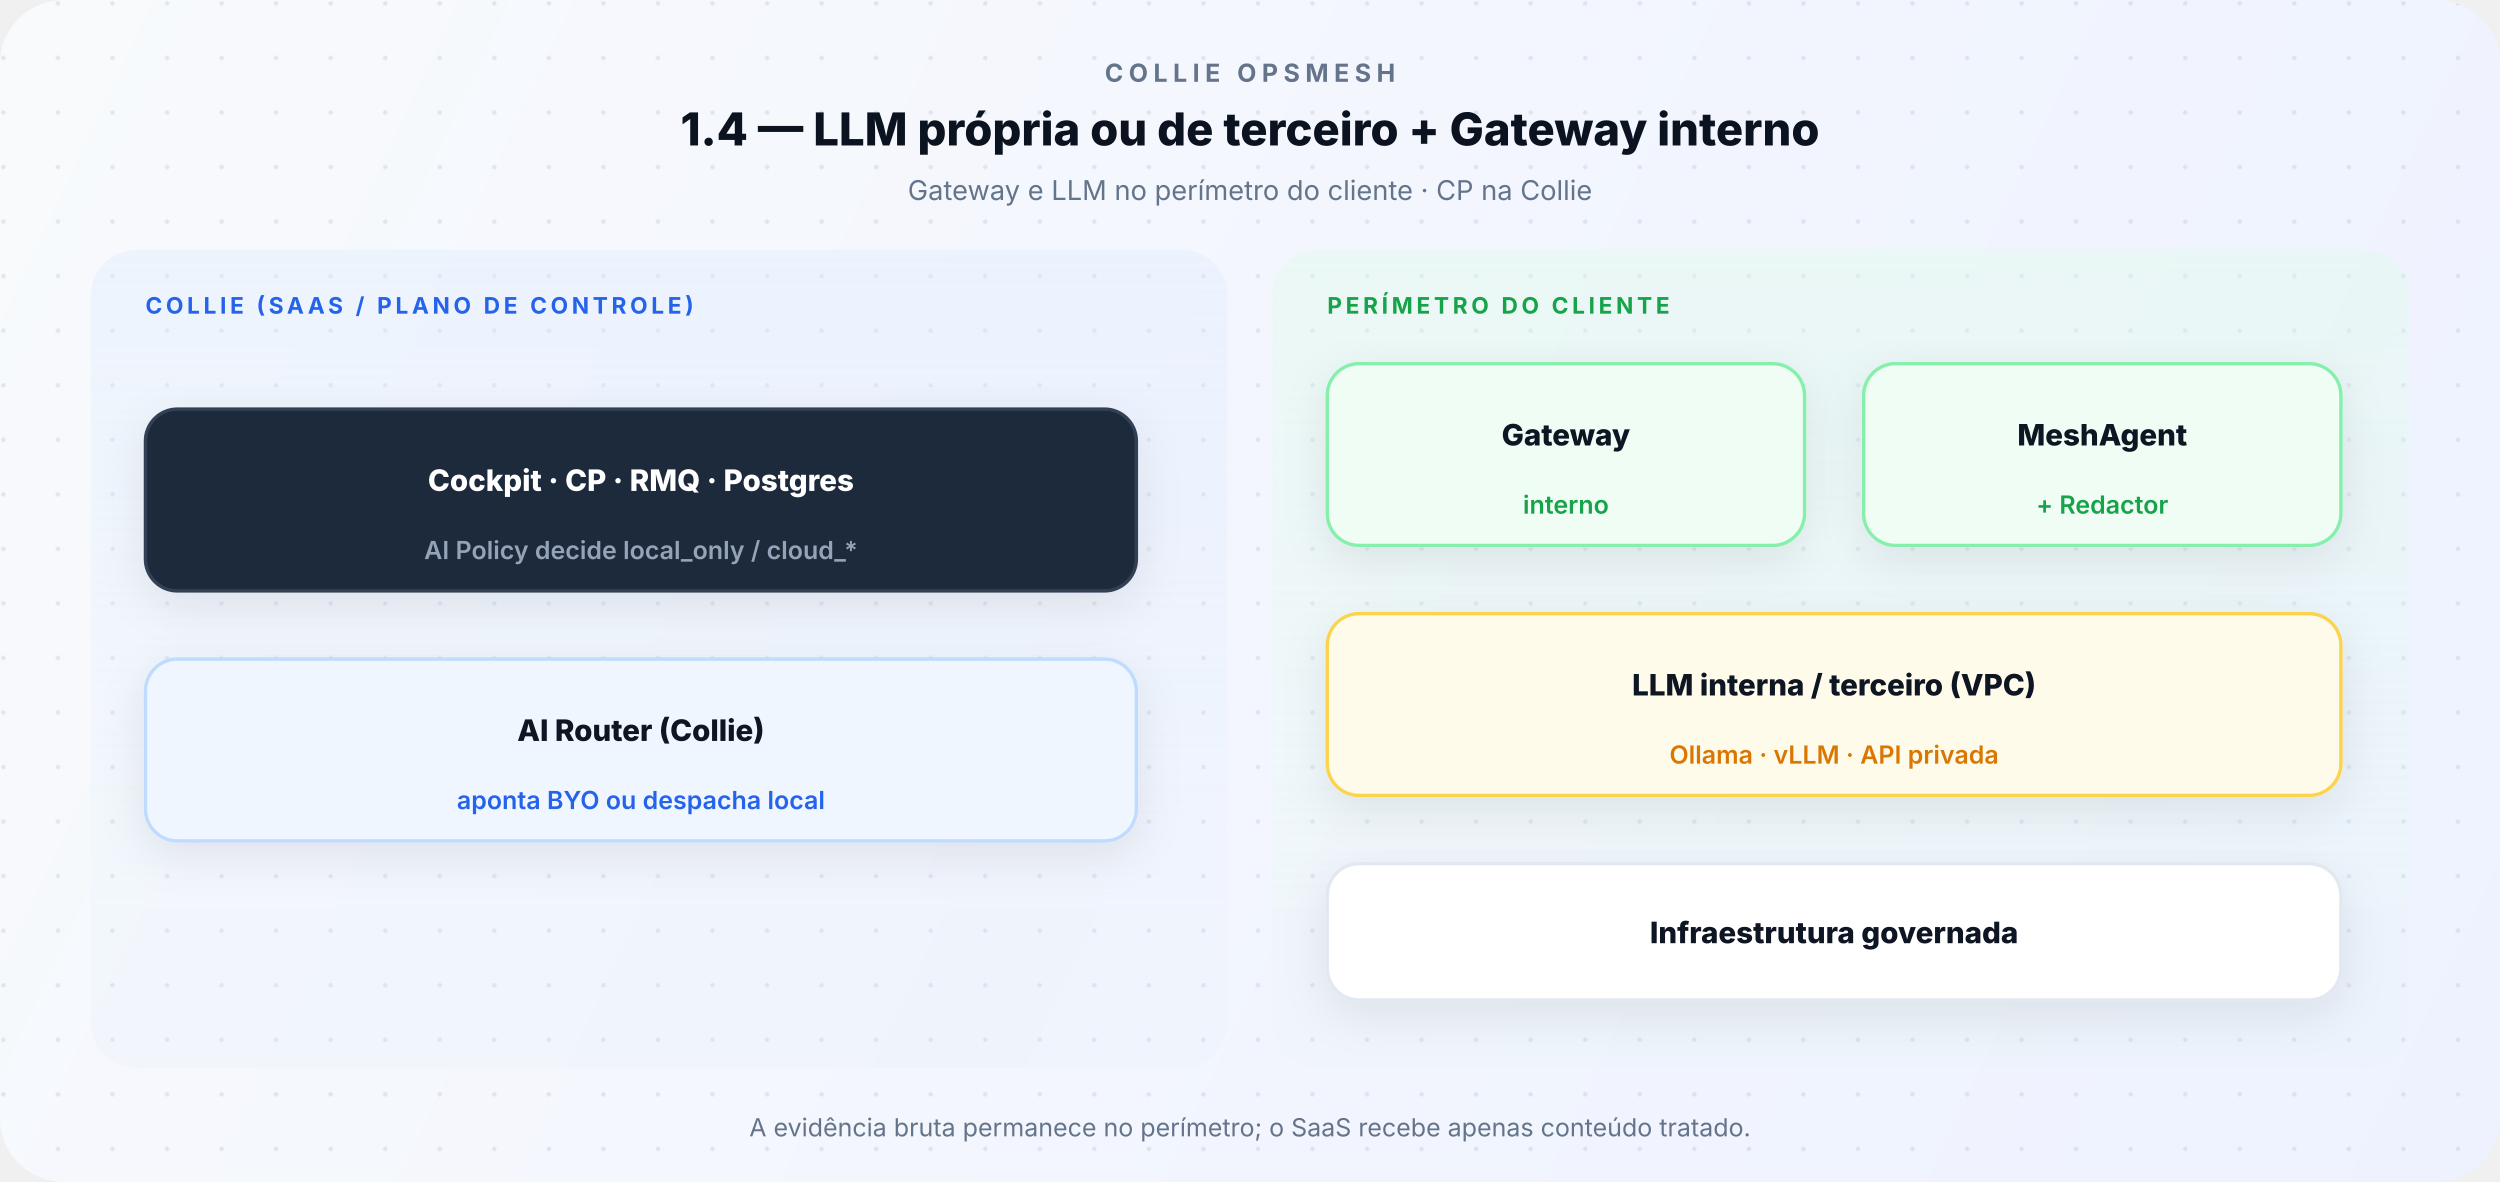
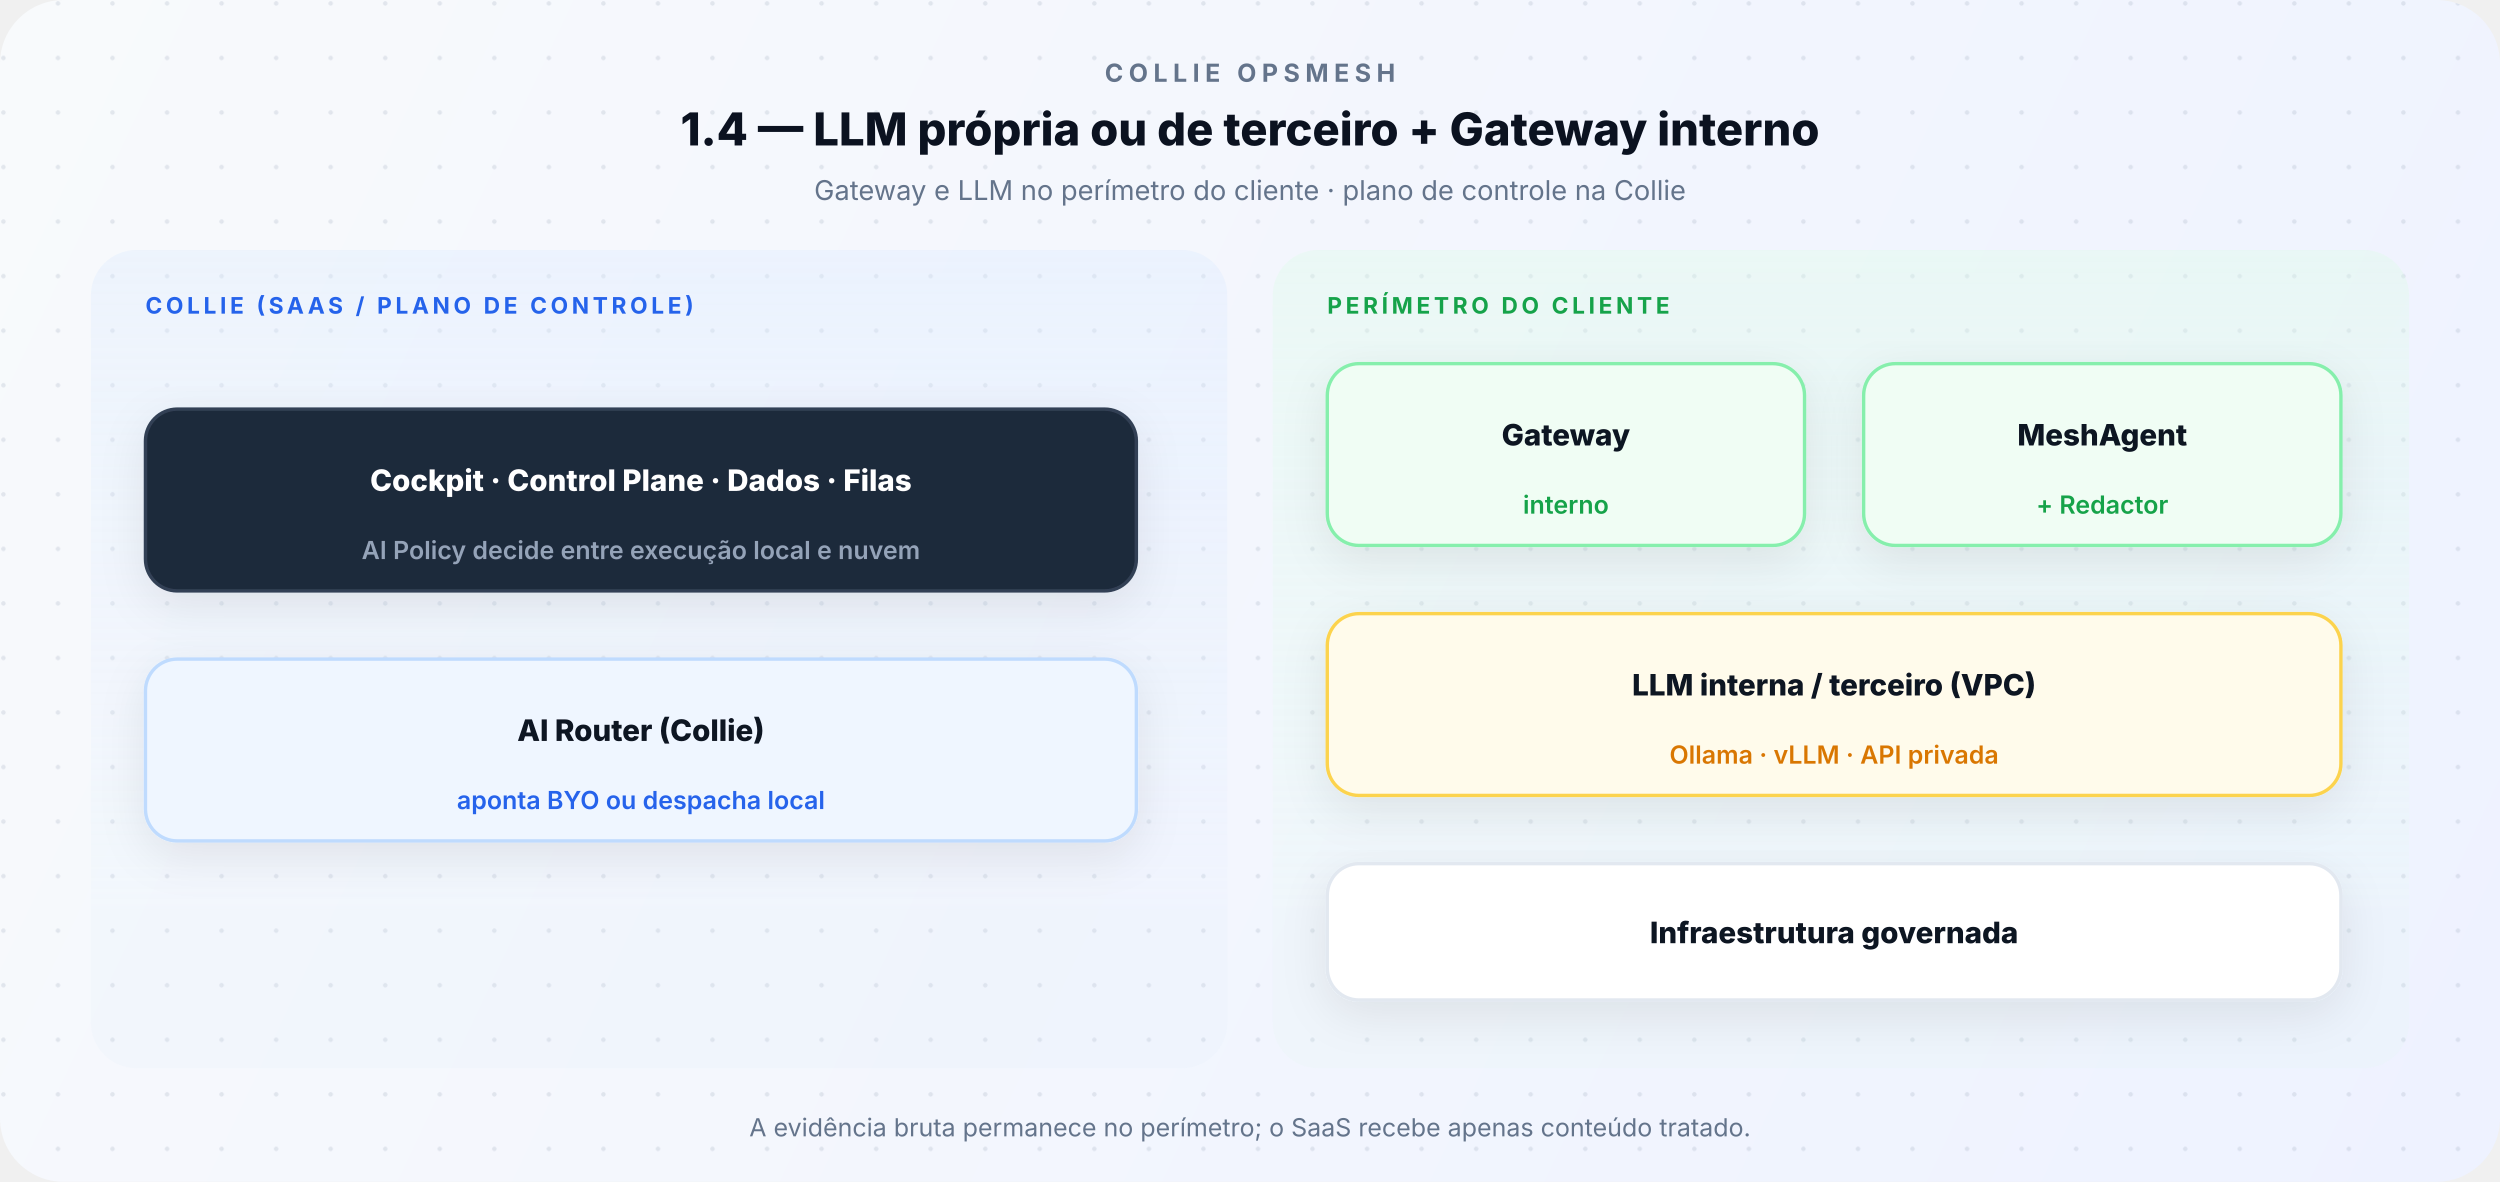
<svg xmlns="http://www.w3.org/2000/svg" width="1100" height="520" viewBox="0 0 1100 520" fill="none" role="img" aria-labelledby="t d">
  <defs>
    <linearGradient id="bg" x1="0" y1="0" x2="1100" y2="520" gradientUnits="userSpaceOnUse">
      <stop offset="0%" stop-color="#F8FAFC" />
      <stop offset="100%" stop-color="#EEF2FF" />
    </linearGradient>
    <linearGradient id="cpGrad" x1="0" y1="0" x2="500" y2="200" gradientUnits="userSpaceOnUse">
      <stop offset="0%" stop-color="#141B2D" />
      <stop offset="100%" stop-color="#0B1220" />
    </linearGradient>
    <linearGradient id="zoneCollie" x1="0" y1="0" x2="0" y2="400" gradientUnits="userSpaceOnUse">
      <stop offset="0%" stop-color="#DBEAFE" stop-opacity="0.45" />
      <stop offset="100%" stop-color="#DBEAFE" stop-opacity="0.12" />
    </linearGradient>
    <linearGradient id="zoneClient" x1="0" y1="0" x2="0" y2="400" gradientUnits="userSpaceOnUse">
      <stop offset="0%" stop-color="#DCFCE7" stop-opacity="0.45" />
      <stop offset="100%" stop-color="#DCFCE7" stop-opacity="0.12" />
    </linearGradient>
    <filter id="sh" x="-20%" y="-20%" width="140%" height="160%">
      <feDropShadow dx="0" dy="6" stdDeviation="10" flood-color="#0B1220" flood-opacity="0.08" />
    </filter>
    <marker id="arrB" markerWidth="8" markerHeight="8" refX="6" refY="3" orient="auto">
      <path d="M0 0l6 3-6 3" fill="none" stroke="#2563EB" stroke-width="1.5" />
    </marker>
    <marker id="arrG" markerWidth="8" markerHeight="8" refX="6" refY="3" orient="auto">
      <path d="M0 0l6 3-6 3" fill="none" stroke="#16A34A" stroke-width="1.5" />
    </marker>
    <pattern id="dots" width="24" height="24" patternUnits="userSpaceOnUse">
      <circle cx="1.5" cy="1.5" r="1" fill="#94A3B8" opacity="0.22" />
    </pattern>
  </defs>
  <rect width="1100" height="520" rx="28" fill="url(#bg)" />
  <rect width="1100" height="520" rx="28" fill="url(#dots)" />
  <text x="550.0" y="36" font-family="Inter,Arial,sans-serif" font-size="11" font-weight="700" fill="#64748B" text-anchor="middle" letter-spacing="2.4">COLLIE OPSMESH</text>
  <text x="550.0" y="64" font-family="Inter,Arial,sans-serif" font-size="20" font-weight="800" fill="#0B1220" text-anchor="middle">1.4 — LLM própria ou de terceiro + Gateway interno</text>
-   <text x="550.0" y="88" font-family="Inter,Arial,sans-serif" font-size="12" fill="#64748B" text-anchor="middle">Gateway e LLM no perímetro do cliente · CP na Collie</text>
+   <text x="550.0" y="88" font-family="Inter,Arial,sans-serif" font-size="12" fill="#64748B" text-anchor="middle">Gateway e LLM no perímetro do cliente · plano de controle na Collie</text>
  <rect x="40" y="110" width="500" height="360" rx="20" fill="url(#zoneCollie)" />
  <rect x="560" y="110" width="500" height="360" rx="20" fill="url(#zoneClient)" />
  <text x="64" y="138" font-family="Inter,Arial,sans-serif" font-size="10" font-weight="700" fill="#2563EB" letter-spacing="1.6">COLLIE (SAAS / PLANO DE CONTROLE)</text>
  <text x="584" y="138" font-family="Inter,Arial,sans-serif" font-size="10" font-weight="700" fill="#16A34A" letter-spacing="1.6">PERÍMETRO DO CLIENTE</text>
  <g filter="url(#sh)" font-family="Inter,Arial,sans-serif">
    <rect x="64" y="180" width="436" height="80" rx="14" fill="#1E293B" stroke="#334155" stroke-width="1.5" />
-     <text x="282.0" y="216.0" font-size="13" font-weight="800" fill="#FFFFFF" text-anchor="middle">Cockpit · CP · RMQ · Postgres</text>
-     <text x="282.0" y="246" font-size="11" font-weight="600" fill="#94A3B8" text-anchor="middle">AI Policy decide local_only / cloud_*</text>
+     <text x="282.0" y="216.0" font-size="13" font-weight="800" fill="#FFFFFF" text-anchor="middle">Cockpit · Control Plane · Dados · Filas</text>
+     <text x="282.0" y="246" font-size="11" font-weight="600" fill="#94A3B8" text-anchor="middle">AI Policy decide entre execução local e nuvem</text>
  </g>
  <g filter="url(#sh)" font-family="Inter,Arial,sans-serif">
    <rect x="64" y="290" width="436" height="80" rx="14" fill="#EFF6FF" stroke="#BFDBFE" stroke-width="1.5" />
    <text x="282.0" y="326.0" font-size="13" font-weight="800" fill="#0B1220" text-anchor="middle">AI Router (Collie)</text>
    <text x="282.0" y="356" font-size="11" font-weight="600" fill="#2563EB" text-anchor="middle">aponta BYO ou despacha local</text>
  </g>
  <g filter="url(#sh)" font-family="Inter,Arial,sans-serif">
    <rect x="584" y="160" width="210" height="80" rx="14" fill="#F0FDF4" stroke="#86EFAC" stroke-width="1.5" />
    <text x="689.0" y="196.0" font-size="13" font-weight="800" fill="#0B1220" text-anchor="middle">Gateway</text>
    <text x="689.0" y="226" font-size="11" font-weight="600" fill="#16A34A" text-anchor="middle">interno</text>
  </g>
  <g filter="url(#sh)" font-family="Inter,Arial,sans-serif">
    <rect x="820" y="160" width="210" height="80" rx="14" fill="#F0FDF4" stroke="#86EFAC" stroke-width="1.5" />
    <text x="925.0" y="196.0" font-size="13" font-weight="800" fill="#0B1220" text-anchor="middle">MeshAgent</text>
    <text x="925.0" y="226" font-size="11" font-weight="600" fill="#16A34A" text-anchor="middle">+ Redactor</text>
  </g>
  <g filter="url(#sh)" font-family="Inter,Arial,sans-serif">
    <rect x="584" y="270" width="446" height="80" rx="14" fill="#FFFBEB" stroke="#FCD34D" stroke-width="1.5" />
    <text x="807.0" y="306.0" font-size="13" font-weight="800" fill="#0B1220" text-anchor="middle">LLM interna / terceiro (VPC)</text>
    <text x="807.0" y="336" font-size="11" font-weight="600" fill="#D97706" text-anchor="middle">Ollama · vLLM · API privada</text>
  </g>
  <g filter="url(#sh)" font-family="Inter,Arial,sans-serif">
    <rect x="584" y="380" width="446" height="60" rx="14" fill="#FFFFFF" stroke="#E2E8F0" stroke-width="1.5" />
    <text x="807.0" y="415.0" font-size="13" font-weight="800" fill="#0B1220" text-anchor="middle">Infraestrutura governada</text>
  </g>
  <text x="550" y="500" font-family="Inter,Arial,sans-serif" font-size="11" fill="#64748B" text-anchor="middle">A evidência bruta permanece no perímetro; o SaaS recebe apenas conteúdo tratado.</text>
</svg>
